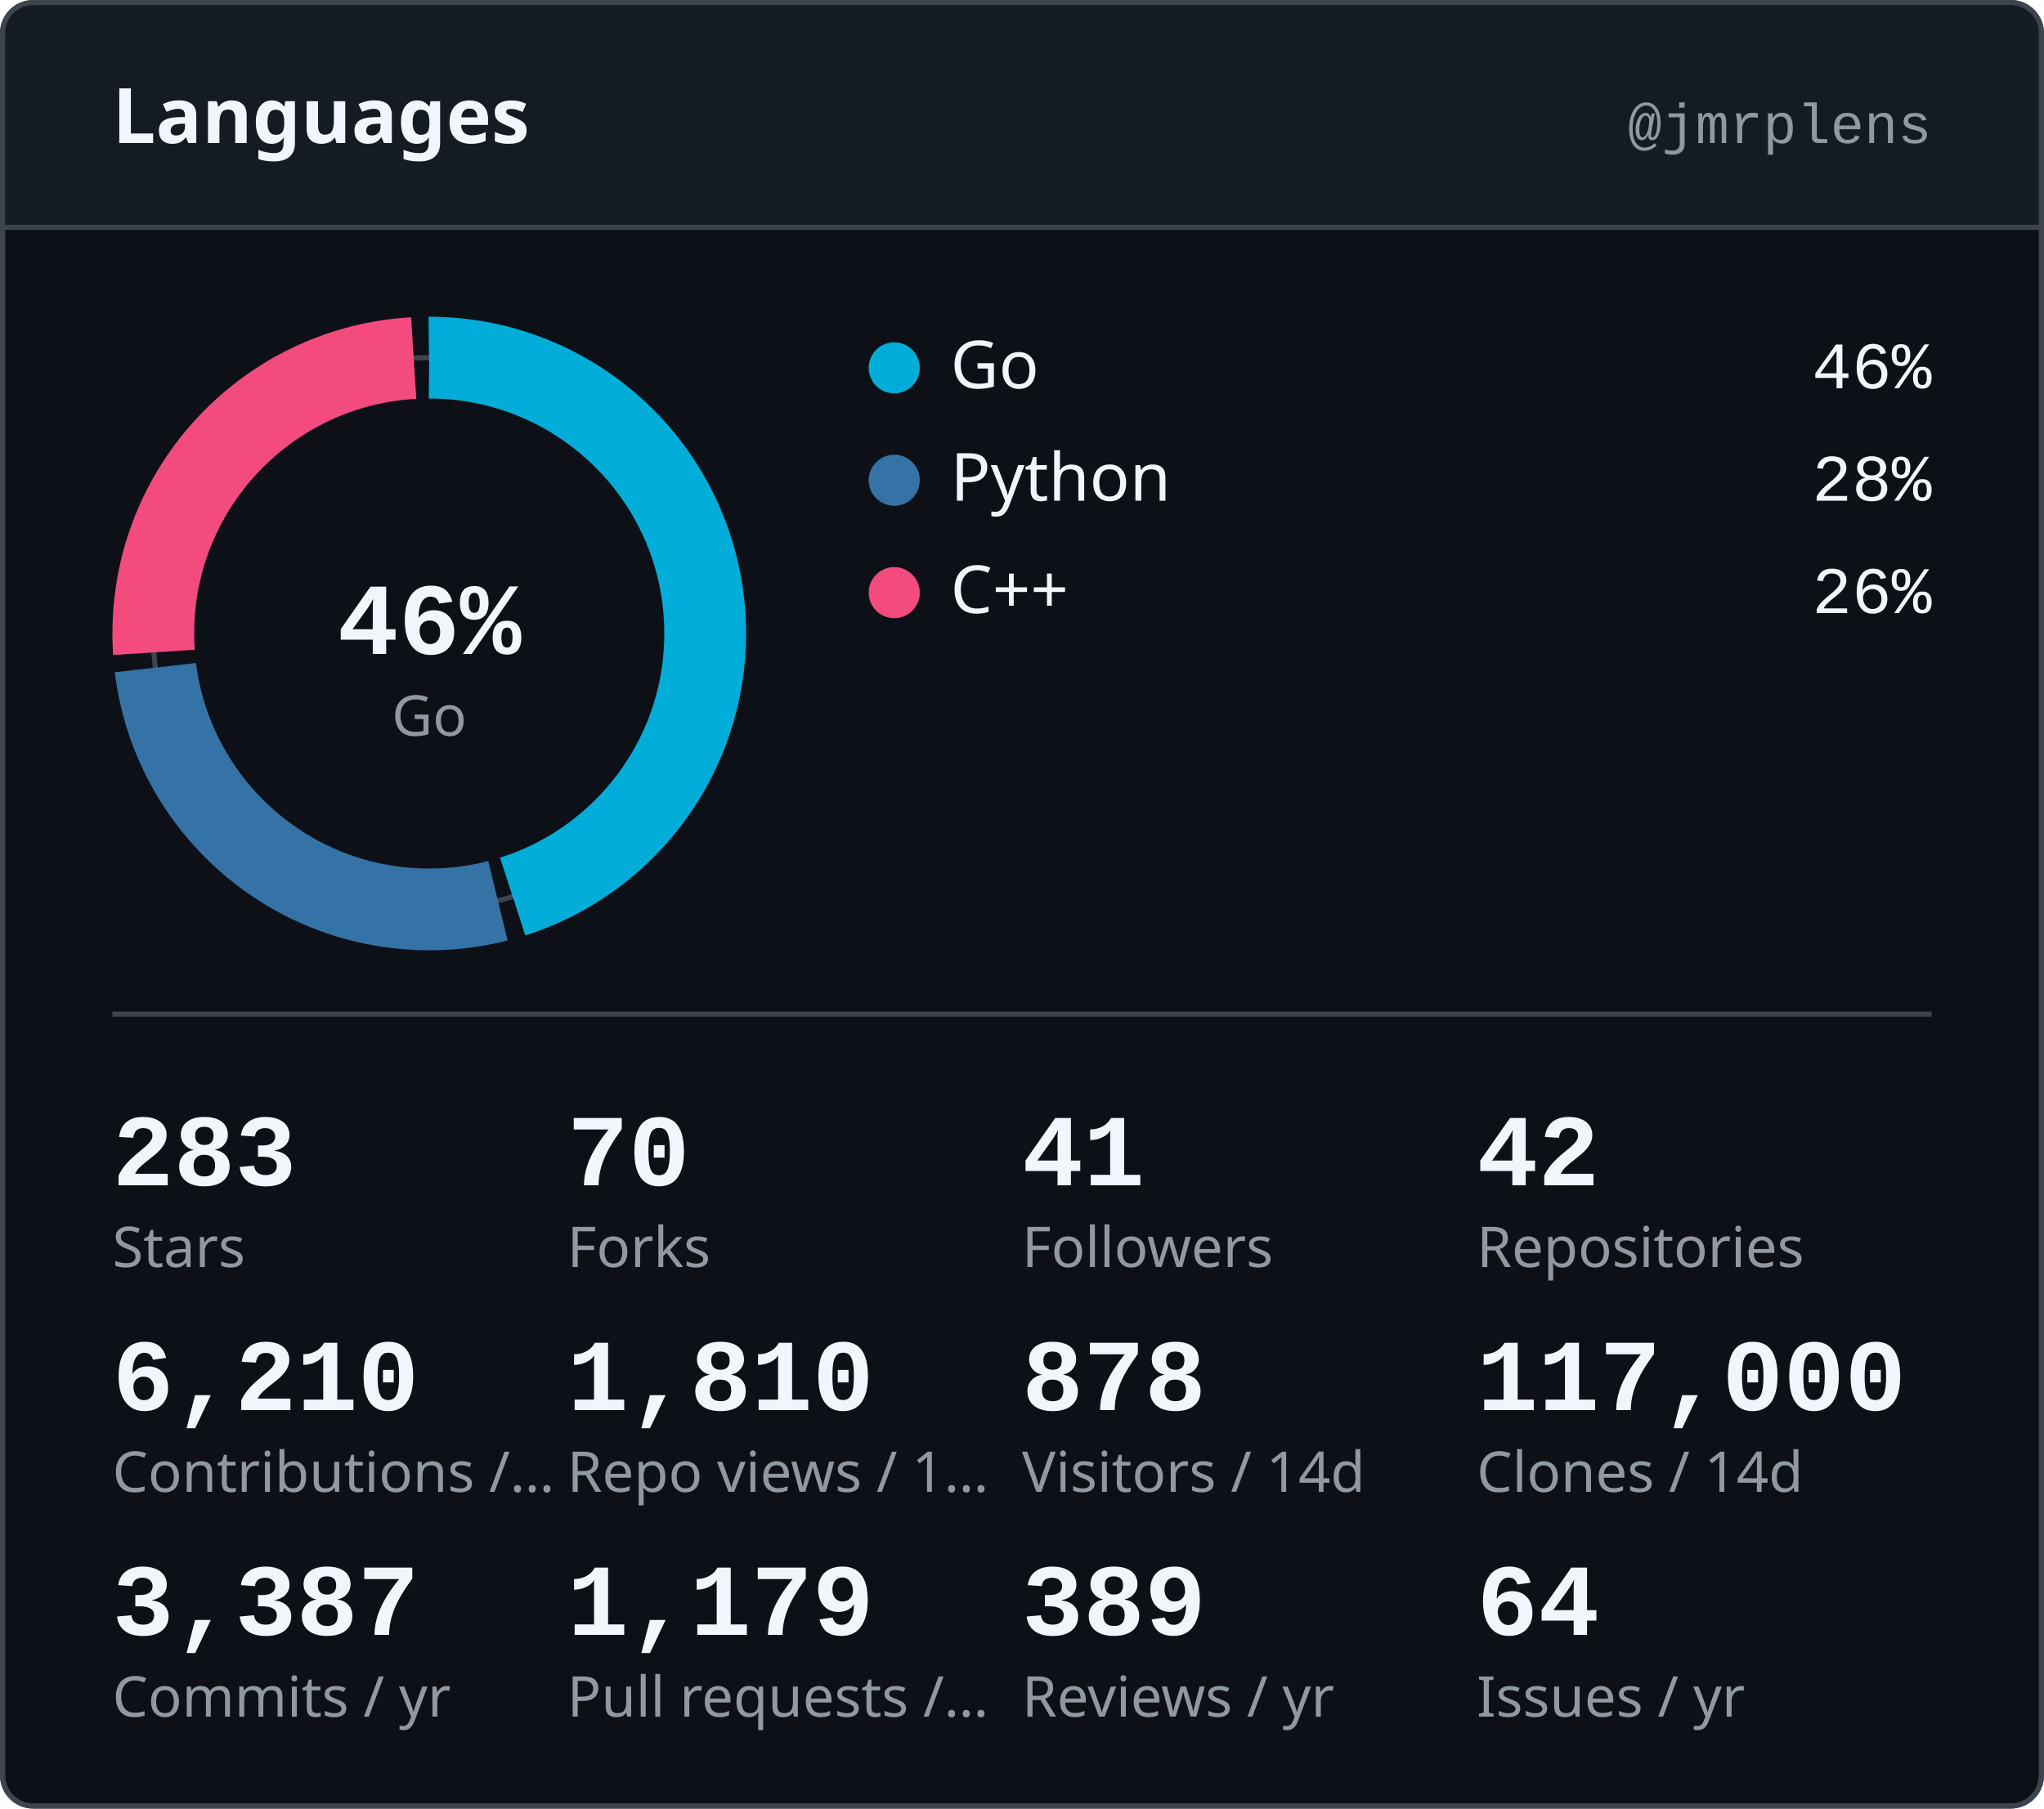
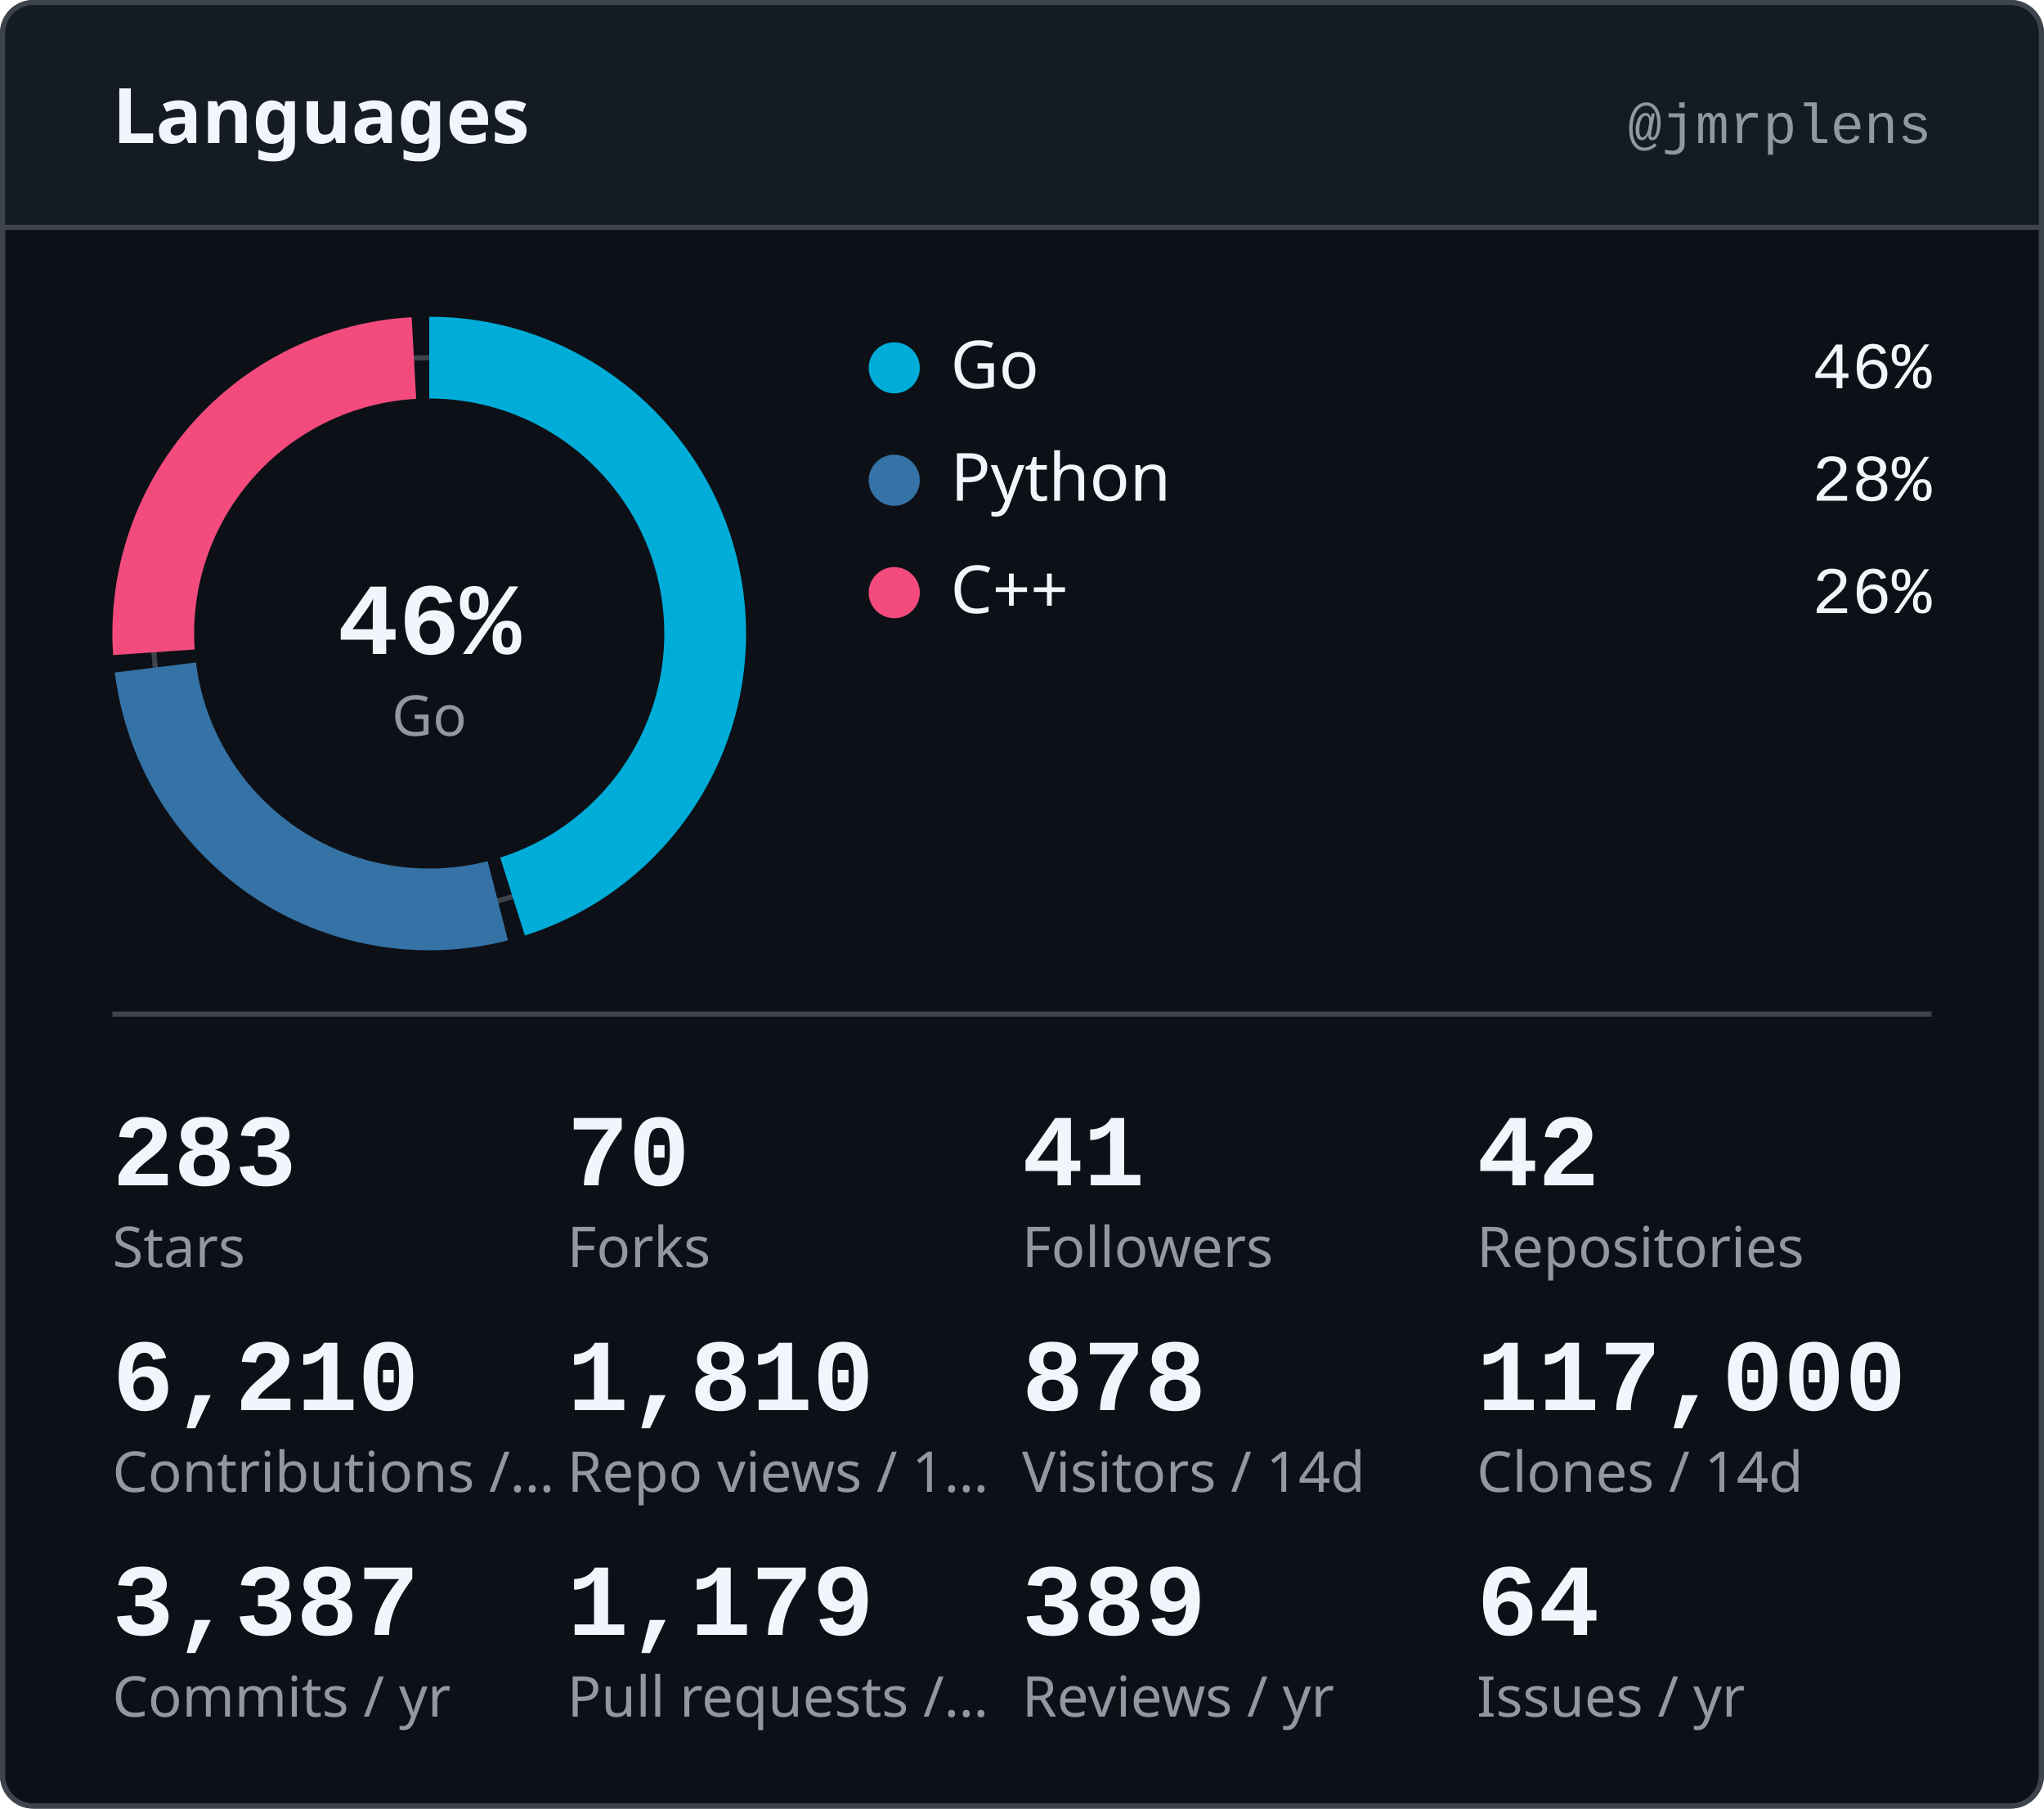
<svg xmlns="http://www.w3.org/2000/svg" width="400" height="354" viewBox="0 0 400 354" role="img" aria-labelledby="ghcTitle ghcDesc">
  <style>
.bg{fill:#0d1117;stroke:#3d444d}
.panel{fill:#151b23}
.t,.v,.big{fill:#f0f6fc}
.d,.l,.h,.s{fill:#9198a1}
.n,.c{fill:#f0f6fc}
.star,.pill-v{fill:#4493f8}
.on-accent{fill:#0d1117}
.line{stroke:#4493f8}
.area{fill:#4493f8}
.axis,.edge{stroke:#3d444d}
.track{fill:#3d444d}
.ok{fill:#3fb950}
.fg{fill:#f0f6fc}
.h0{fill:#151b23}.h1{fill:#033a16}.h2{fill:#196c2e}.h3{fill:#2ea043}.h4{fill:#56d364}
text{font-family:-apple-system,BlinkMacSystemFont,'Segoe UI','Noto Sans',Helvetica,Arial,sans-serif}
.mono{font-family:ui-monospace,SFMono-Regular,'SF Mono',Menlo,Consolas,'Liberation Mono',monospace}
.t{font-size:15px;font-weight:600}
.d{font-size:11px}
.v{font-size:22px;font-weight:600;font-family:ui-monospace,SFMono-Regular,'SF Mono',Menlo,Consolas,'Liberation Mono',monospace}
.big{font-size:20px;font-weight:600;font-family:ui-monospace,SFMono-Regular,'SF Mono',Menlo,Consolas,'Liberation Mono',monospace}
.l{font-size:11px}
.h{font-size:14px;font-weight:600}
.n{font-size:13px}
.s{font-size:11px}
.c{font-size:13px;font-weight:500;font-family:ui-monospace,SFMono-Regular,'SF Mono',Menlo,Consolas,'Liberation Mono',monospace}
.line{fill:none;stroke-width:2;stroke-linecap:round;stroke-linejoin:round}
.area{fill-opacity:0.12;stroke:none}
.axis{stroke-width:1}
.edge{fill:none;stroke-width:1}
+ .m0{animation:m0 1.8s linear 1}
+ @keyframes m0{0%{stroke-dasharray:1;stroke-dashoffset:1}35.78%,100%{stroke-dasharray:1;stroke-dashoffset:0}}
+ .m1{animation:m1 1.8s linear 1}
+ @keyframes m1{0%,35.78%{stroke-dasharray:1;stroke-dashoffset:1}57.49%,100%{stroke-dasharray:1;stroke-dashoffset:0}}
+ .m2{animation:m2 1.8s linear 1}
+ @keyframes m2{0%,57.49%{stroke-dasharray:1;stroke-dashoffset:1}77.78%,100%{stroke-dasharray:1;stroke-dashoffset:0}}
+ .m3{animation:m3 1.8s ease-out 1}
+ @keyframes m3{0%,77.78%{opacity:0}100%{opacity:1}}
+ @media (prefers-reduced-motion:reduce){.m0,.m1,.m2,.m3{animation:none}}
</style>
  <rect class="bg" x="0.5" y="0.5" width="399" height="353" rx="6" />
  <path class="panel" d="M0.5,44 V6.5 A6,6 0 0 1 6.5,0.5 H393.5 A6,6 0 0 1 399.5,6.5 V44 Z" />
  <line class="axis" x1="0.5" y1="44.5" x2="399.5" y2="44.5" />
  <rect class="edge" x="0.5" y="0.5" width="399" height="353" rx="6" />
  <text class="t" x="22" y="28" text-anchor="start">Languages</text>
  <text class="d mono" x="378" y="28" text-anchor="end">@jmrplens</text>
  <circle class="edge" cx="84" cy="124" r="54" stroke-width="16" />
-   <circle cx="84" cy="124" r="54" fill="none" stroke="#00add8" stroke-width="16" stroke-dasharray="153.08 186.21" stroke-dashoffset="-0" transform="rotate(-90 84 124)" />
-   <circle cx="84" cy="124" r="54" fill="none" stroke="#3572a5" stroke-width="16" stroke-dasharray="91.72 247.57" stroke-dashoffset="-156.08" transform="rotate(-90 84 124)" />
-   <circle cx="84" cy="124" r="54" fill="none" stroke="#f34b7d" stroke-width="16" stroke-dasharray="85.49 253.8" stroke-dashoffset="-250.8" transform="rotate(-90 84 124)" />
+   <path class="m0" pathLength="1" d="M84,70 A54,54 0 0 1 100.3,175.48" fill="none" stroke="#00add8" stroke-width="16" />
+   <path class="m1" pathLength="1" d="M97.42,176.31 A54,54 0 0 1 30.41,130.65" fill="none" stroke="#3572a5" stroke-width="16" />
+   <path class="m2" pathLength="1" d="M30.12,127.67 A54,54 0 0 1 81,70.08" fill="none" stroke="#f34b7d" stroke-width="16" />
  <text class="big t" x="84" y="128" text-anchor="middle">46%</text>
  <text class="s" x="84" y="144" text-anchor="middle">Go</text>
-   <circle cx="175" cy="72" r="5" fill="#00add8" />
-   <text class="n" x="186" y="76" text-anchor="start">Go</text>
-   <text class="c" x="378" y="76" text-anchor="end">46%</text>
-   <circle cx="175" cy="94" r="5" fill="#3572a5" />
-   <text class="n" x="186" y="98" text-anchor="start">Python</text>
-   <text class="c" x="378" y="98" text-anchor="end">28%</text>
-   <circle cx="175" cy="116" r="5" fill="#f34b7d" />
-   <text class="n" x="186" y="120" text-anchor="start">C++</text>
-   <text class="c" x="378" y="120" text-anchor="end">26%</text>
+   <circle class="m3" cx="175" cy="72" r="5" fill="#00add8" />
+   <text class="n m3" x="186" y="76" text-anchor="start">Go</text>
+   <text class="c m3" x="378" y="76" text-anchor="end">46%</text>
+   <circle class="m3" cx="175" cy="94" r="5" fill="#3572a5" />
+   <text class="n m3" x="186" y="98" text-anchor="start">Python</text>
+   <text class="c m3" x="378" y="98" text-anchor="end">28%</text>
+   <circle class="m3" cx="175" cy="116" r="5" fill="#f34b7d" />
+   <text class="n m3" x="186" y="120" text-anchor="start">C++</text>
+   <text class="c m3" x="378" y="120" text-anchor="end">26%</text>
  <line class="axis" x1="22" y1="198.5" x2="378" y2="198.5" />
  <text class="big" x="22" y="232" text-anchor="start">283</text>
  <text class="l" x="22" y="248" text-anchor="start">Stars</text>
  <text class="big" x="111" y="232" text-anchor="start">70</text>
  <text class="l" x="111" y="248" text-anchor="start">Forks</text>
  <text class="big" x="200" y="232" text-anchor="start">41</text>
  <text class="l" x="200" y="248" text-anchor="start">Followers</text>
  <text class="big" x="289" y="232" text-anchor="start">42</text>
  <text class="l" x="289" y="248" text-anchor="start">Repositories</text>
  <text class="big" x="22" y="276" text-anchor="start">6,210</text>
  <text class="l" x="22" y="292" text-anchor="start">Contributions /…</text>
  <text class="big" x="111" y="276" text-anchor="start">1,810</text>
  <text class="l" x="111" y="292" text-anchor="start">Repo views / 1…</text>
  <text class="big" x="200" y="276" text-anchor="start">878</text>
  <text class="l" x="200" y="292" text-anchor="start">Visitors / 14d</text>
  <text class="big" x="289" y="276" text-anchor="start">117,000</text>
  <text class="l" x="289" y="292" text-anchor="start">Clones / 14d</text>
  <text class="big" x="22" y="320" text-anchor="start">3,387</text>
  <text class="l" x="22" y="336" text-anchor="start">Commits / yr</text>
  <text class="big" x="111" y="320" text-anchor="start">1,179</text>
  <text class="l" x="111" y="336" text-anchor="start">Pull requests /…</text>
  <text class="big" x="200" y="320" text-anchor="start">389</text>
  <text class="l" x="200" y="336" text-anchor="start">Reviews / yr</text>
  <text class="big" x="289" y="320" text-anchor="start">64</text>
  <text class="l" x="289" y="336" text-anchor="start">Issues / yr</text>
</svg>
